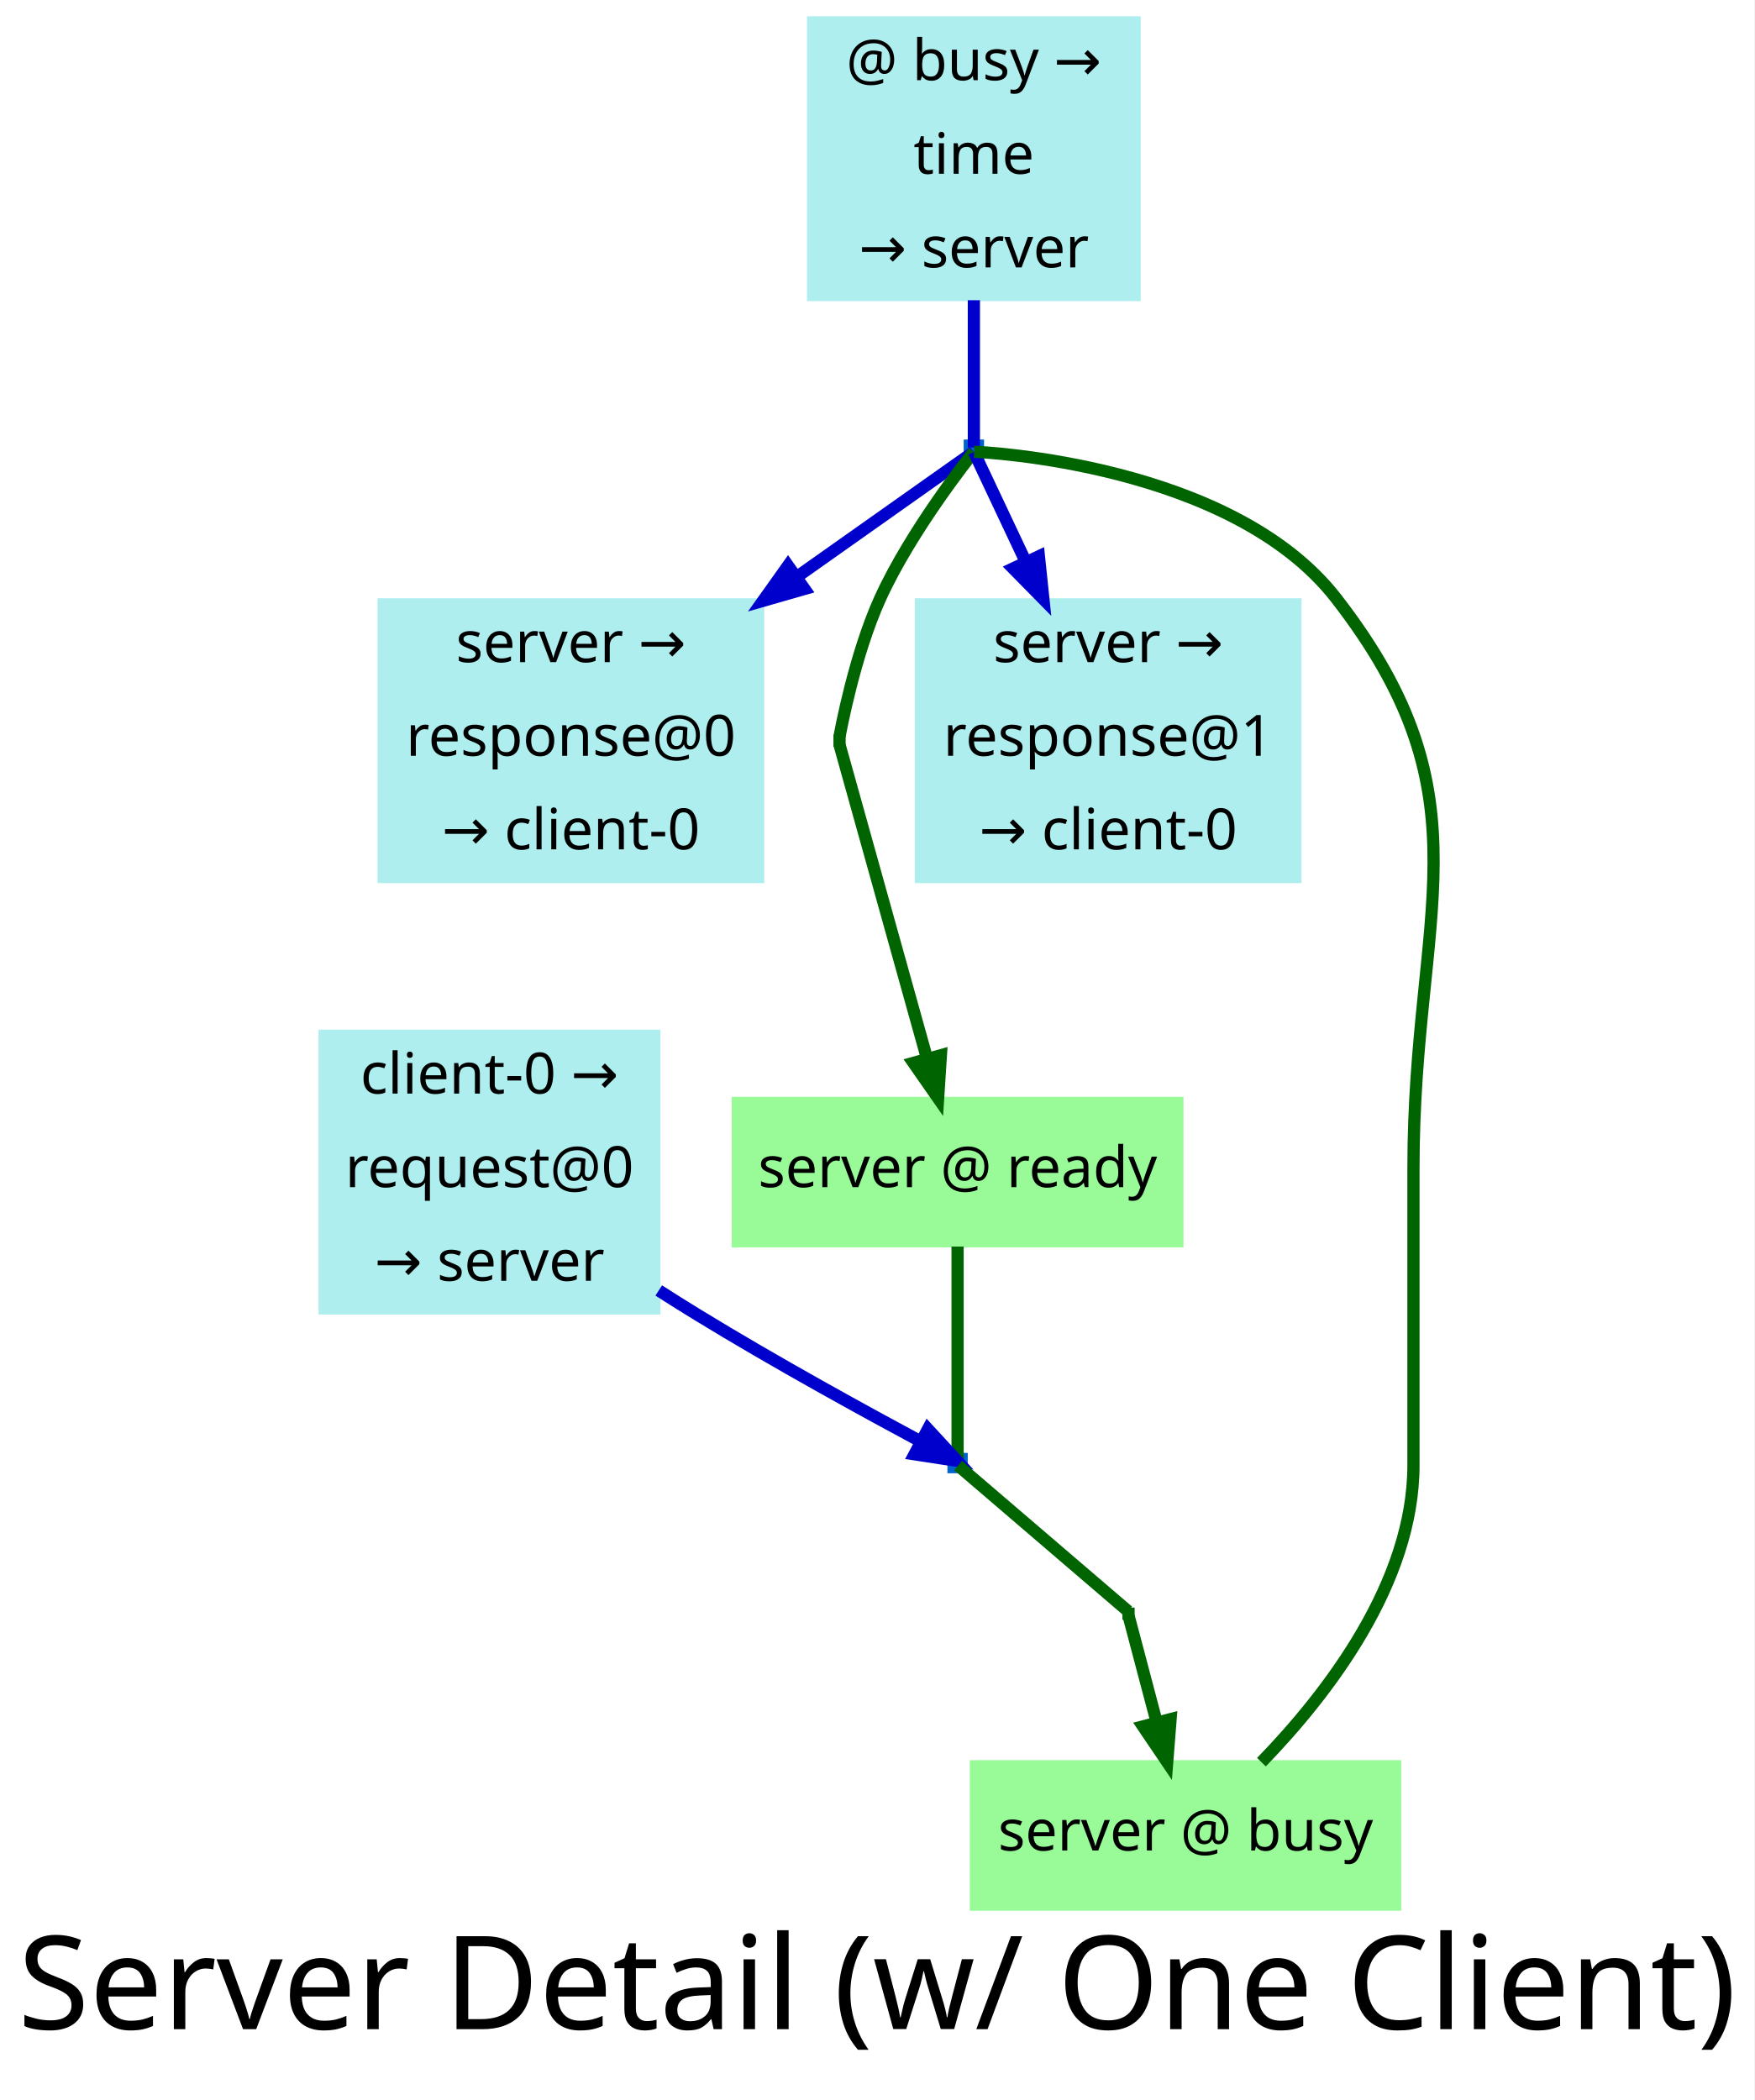
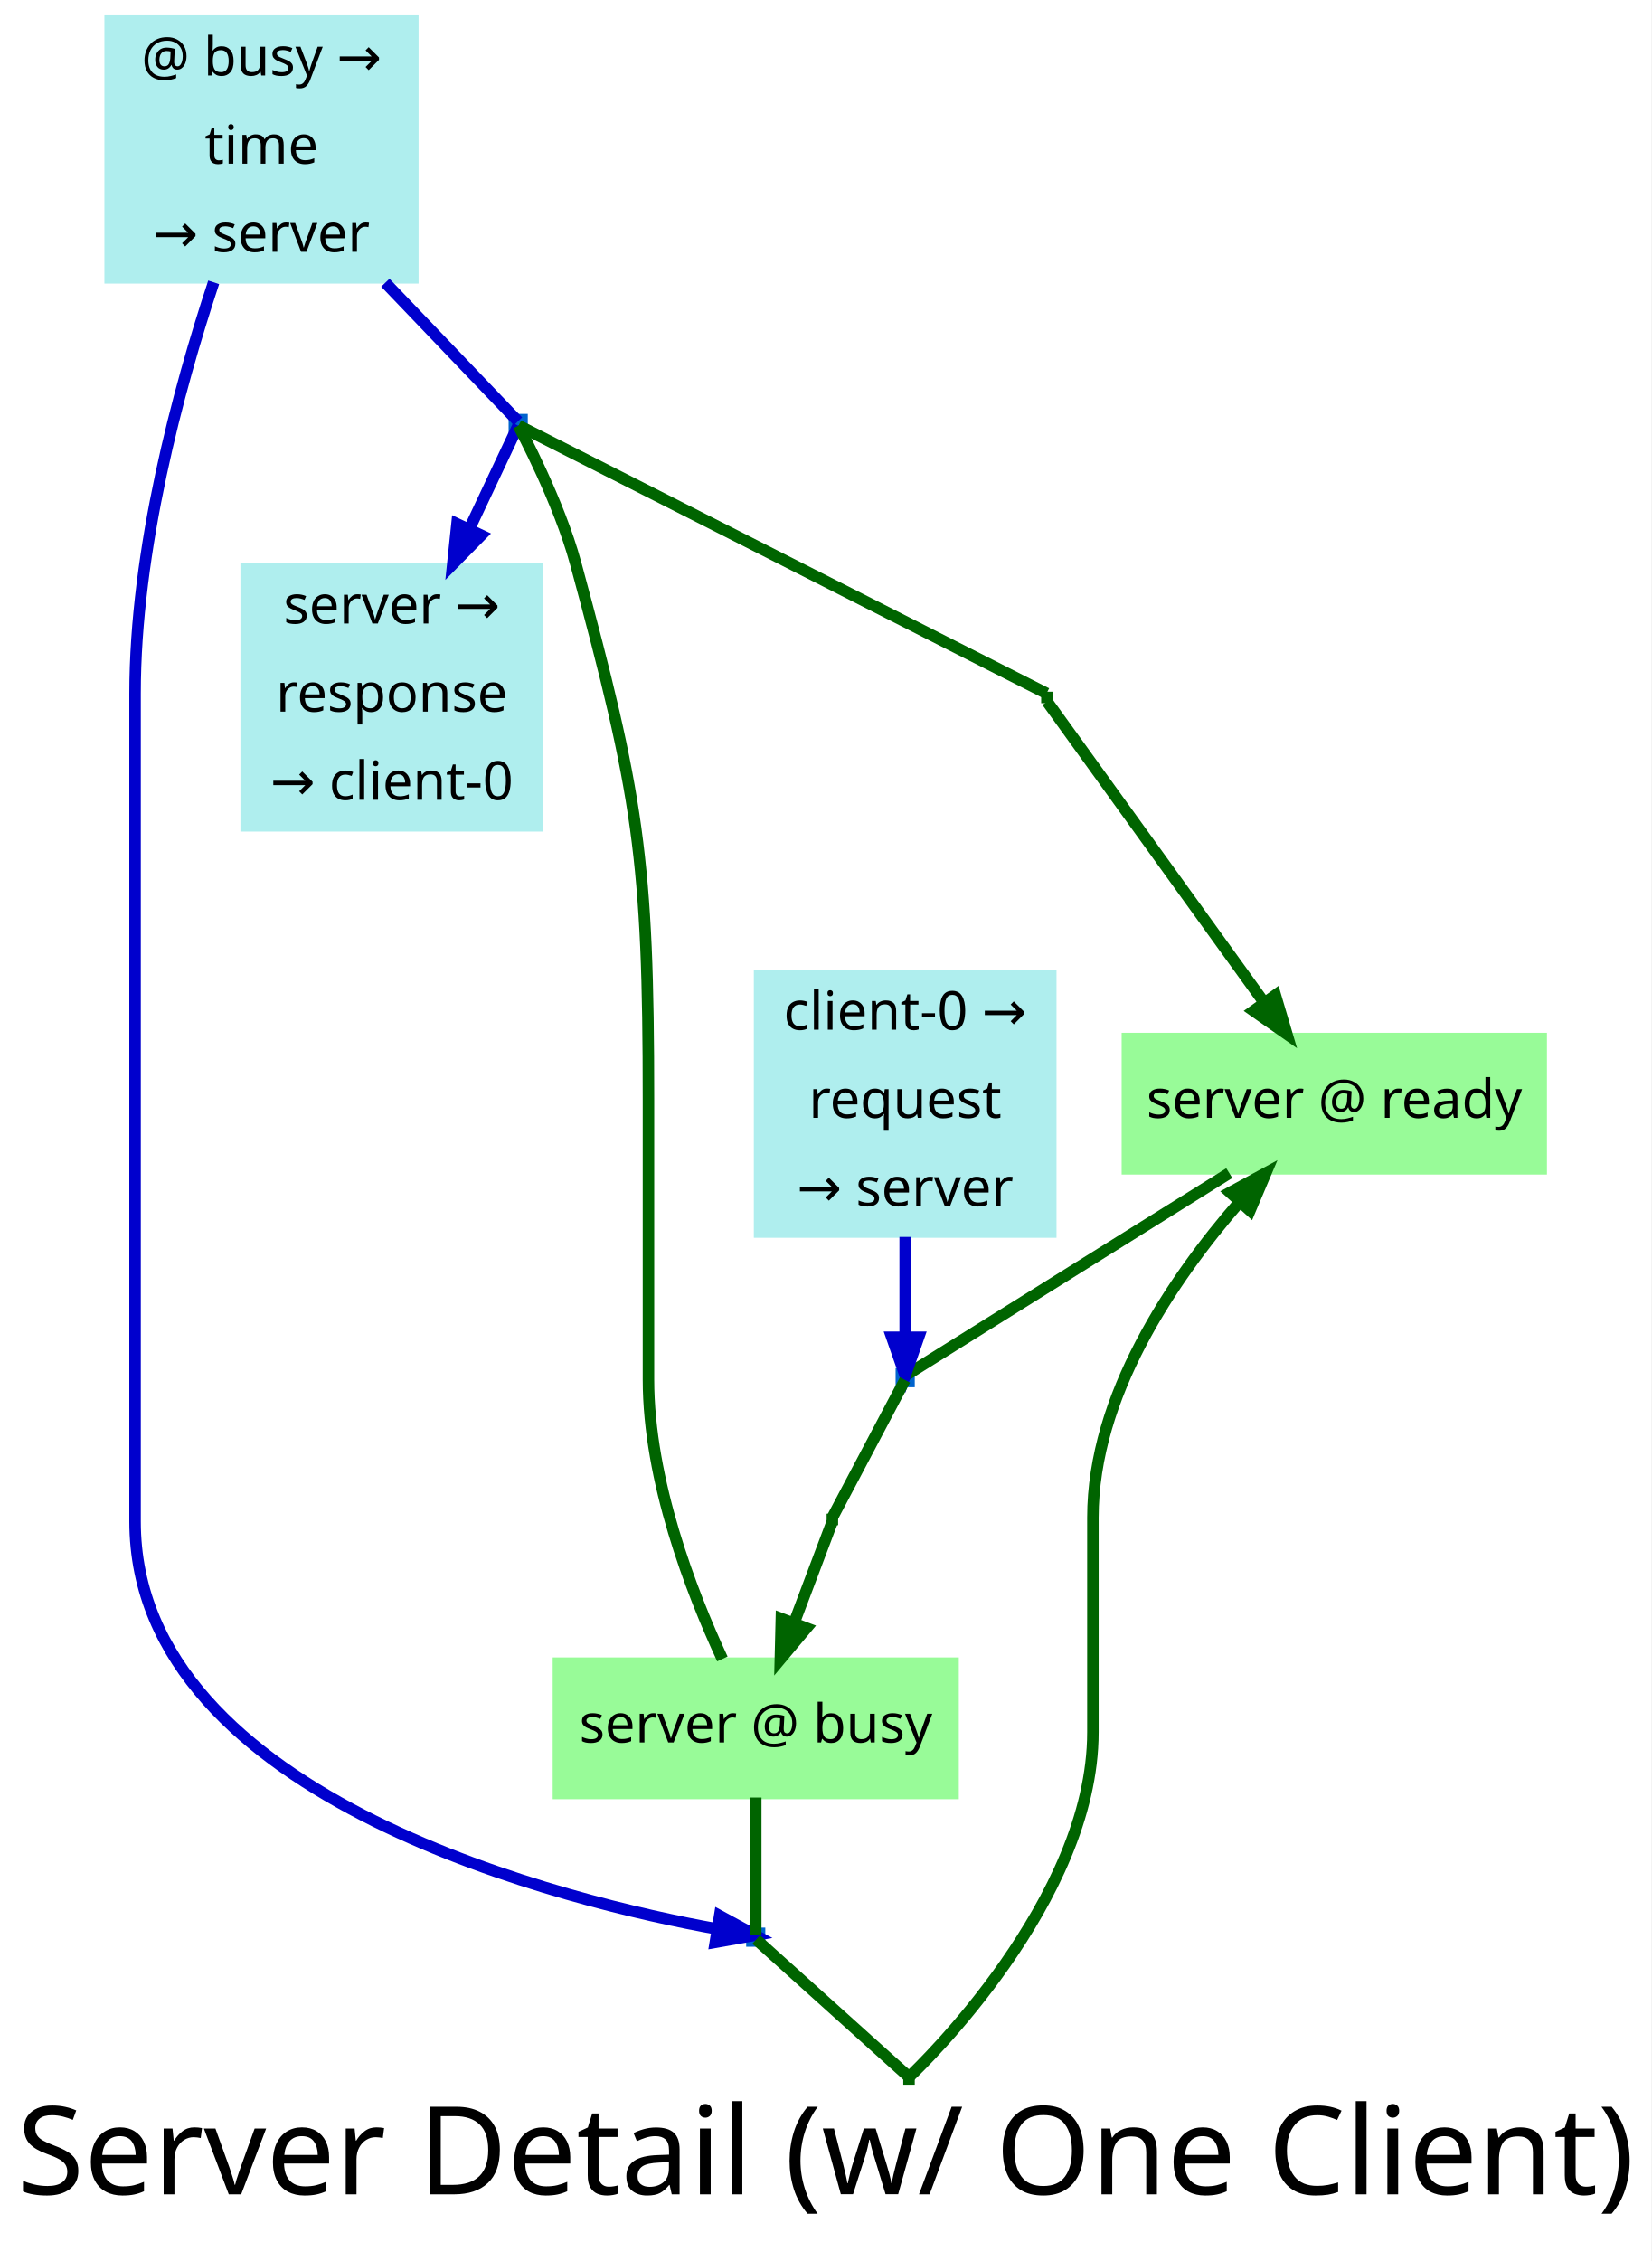
- <svg xmlns="http://www.w3.org/2000/svg" width="431pt" height="516pt" viewBox="0.00 0.00 431.00 516.00">
-   <g id="graph0" class="graph" transform="scale(1 1) rotate(0) translate(4 512)">
-     <polygon fill="white" stroke="transparent" points="-4,4 -4,-512 427,-512 427,4 -4,4" />
+ <svg xmlns="http://www.w3.org/2000/svg" width="431pt" height="590pt" viewBox="0.00 0.00 431.00 590.00">
+   <g id="graph0" class="graph" transform="scale(1 1) rotate(0) translate(4 586)">
+     <polygon fill="white" stroke="transparent" points="-4,4 -4,-586 427,-586 427,4 -4,4" />
    <text text-anchor="middle" x="211.5" y="-13.4" font-family="Sans-Serif" font-size="32.00">Server Detail (w/ One Client)</text>
    <g id="node1" class="node">
-       <polygon fill="paleturquoise" stroke="paleturquoise" points="89.26,-295.5 89.26,-364.5 183.26,-364.5 183.26,-295.5 89.26,-295.5" />
-       <text text-anchor="middle" x="136.26" y="-349.3" font-family="Sans-Serif" font-size="14.00">server →</text>
-       <polyline fill="none" stroke="paleturquoise" points="89.26,-341.5 183.26,-341.5 " />
-       <text text-anchor="middle" x="136.26" y="-326.3" font-family="Sans-Serif" font-size="14.00">response@0</text>
-       <polyline fill="none" stroke="paleturquoise" points="89.26,-318.5 183.26,-318.5 " />
-       <text text-anchor="middle" x="136.26" y="-303.3" font-family="Sans-Serif" font-size="14.00">→ client-0</text>
+       <polygon fill="paleturquoise" stroke="paleturquoise" points="59.25,-369.5 59.25,-438.5 137.25,-438.5 137.25,-369.5 59.25,-369.5" />
+       <text text-anchor="middle" x="98.25" y="-423.3" font-family="Sans-Serif" font-size="14.00">server →</text>
+       <polyline fill="none" stroke="paleturquoise" points="59.25,-415.5 137.25,-415.5 " />
+       <text text-anchor="middle" x="98.25" y="-400.3" font-family="Sans-Serif" font-size="14.00">response</text>
+       <polyline fill="none" stroke="paleturquoise" points="59.25,-392.5 137.25,-392.5 " />
+       <text text-anchor="middle" x="98.25" y="-377.3" font-family="Sans-Serif" font-size="14.00">→ client-0</text>
    </g>
    <g id="node2" class="node">
-       <polygon fill="paleturquoise" stroke="paleturquoise" points="194.76,-438.5 194.76,-507.5 275.76,-507.5 275.76,-438.5 194.76,-438.5" />
-       <text text-anchor="middle" x="235.26" y="-492.3" font-family="Sans-Serif" font-size="14.00">@ busy →</text>
-       <polyline fill="none" stroke="paleturquoise" points="194.76,-484.5 275.76,-484.5 " />
-       <text text-anchor="middle" x="235.26" y="-469.3" font-family="Sans-Serif" font-size="14.00">time</text>
-       <polyline fill="none" stroke="paleturquoise" points="194.76,-461.5 275.76,-461.5 " />
-       <text text-anchor="middle" x="235.26" y="-446.3" font-family="Sans-Serif" font-size="14.00">→ server</text>
+       <polygon fill="paleturquoise" stroke="paleturquoise" points="23.75,-512.5 23.75,-581.5 104.75,-581.5 104.75,-512.5 23.75,-512.5" />
+       <text text-anchor="middle" x="64.25" y="-566.3" font-family="Sans-Serif" font-size="14.00">@ busy →</text>
+       <polyline fill="none" stroke="paleturquoise" points="23.75,-558.5 104.75,-558.5 " />
+       <text text-anchor="middle" x="64.25" y="-543.3" font-family="Sans-Serif" font-size="14.00">time</text>
+       <polyline fill="none" stroke="paleturquoise" points="23.75,-535.5 104.75,-535.5 " />
+       <text text-anchor="middle" x="64.25" y="-520.3" font-family="Sans-Serif" font-size="14.00">→ server</text>
    </g>
    <g id="node3" class="node">
-       <polygon fill="none" stroke="#0063cd" stroke-width="4" points="235.76,-402 234.76,-402 234.76,-401 235.76,-401 235.76,-402" />
+       <polygon fill="none" stroke="#0063cd" stroke-width="4" points="131.75,-476 130.75,-476 130.75,-475 131.75,-475 131.75,-476" />
    </g>
    <g id="edge2" class="edge">
-       <path fill="none" stroke="mediumblue" stroke-width="3" d="M235.26,-438.23C235.26,-420.89 235.26,-403.15 235.26,-402.05" />
+       <path fill="none" stroke="mediumblue" stroke-width="3" d="M96.57,-512.23C113.17,-494.89 130.15,-477.15 131.2,-476.05" />
+     </g>
+     <g id="node7" class="node">
+       <polygon fill="none" stroke="#0063cd" stroke-width="4" points="193.75,-81 192.75,-81 192.75,-80 193.75,-80 193.75,-81" />
+     </g>
+     <g id="edge6" class="edge">
+       <path fill="none" stroke="mediumblue" stroke-width="3" d="M51.77,-512.33C42.43,-484.08 31.25,-442.46 31.25,-405 31.25,-405 31.25,-405 31.25,-189 31.25,-115.8 147.18,-89.16 182.9,-82.69" />
+       <polygon fill="mediumblue" stroke="mediumblue" stroke-width="3" points="183.83,-86.08 193.13,-81.02 182.7,-79.17 183.83,-86.08" />
    </g>
    <g id="edge1" class="edge">
-       <path fill="none" stroke="mediumblue" stroke-width="3" d="M235.19,-400.95C233.84,-399.99 213.64,-385.72 191.85,-370.31" />
-       <polygon fill="mediumblue" stroke="mediumblue" stroke-width="3" points="193.64,-367.29 183.46,-364.37 189.6,-373 193.64,-367.29" />
+       <path fill="none" stroke="mediumblue" stroke-width="3" d="M131.23,-474.95C130.81,-474.07 125.11,-461.97 118.55,-448.07" />
+       <polygon fill="mediumblue" stroke="mediumblue" stroke-width="3" points="121.6,-446.33 114.17,-438.78 115.27,-449.31 121.6,-446.33" />
    </g>
    <g id="node4" class="node">
-       <polygon fill="none" stroke="darkgreen" stroke-width="2" points="202.76,-330.5 201.76,-330.5 201.76,-329.5 202.76,-329.5 202.76,-330.5" />
+       <polygon fill="none" stroke="darkgreen" stroke-width="2" points="269.75,-404.5 268.75,-404.5 268.75,-403.5 269.75,-403.5 269.75,-404.5" />
    </g>
    <g id="edge4" class="edge">
-       <path fill="none" stroke="darkgreen" stroke-width="3" d="M235.22,-400.95C234.32,-399.83 219.88,-381.74 212.26,-365 205.94,-351.11 202.48,-332.22 202.27,-331.06" />
-     </g>
-     <g id="node7" class="node">
-       <polygon fill="paleturquoise" stroke="paleturquoise" points="221.26,-295.5 221.26,-364.5 315.26,-364.5 315.26,-295.5 221.26,-295.5" />
-       <text text-anchor="middle" x="268.26" y="-349.3" font-family="Sans-Serif" font-size="14.00">server →</text>
-       <polyline fill="none" stroke="paleturquoise" points="221.26,-341.5 315.26,-341.5 " />
-       <text text-anchor="middle" x="268.26" y="-326.3" font-family="Sans-Serif" font-size="14.00">response@1</text>
-       <polyline fill="none" stroke="paleturquoise" points="221.26,-318.5 315.26,-318.5 " />
-       <text text-anchor="middle" x="268.26" y="-303.3" font-family="Sans-Serif" font-size="14.00">→ client-0</text>
-     </g>
-     <g id="edge6" class="edge">
-       <path fill="none" stroke="mediumblue" stroke-width="3" d="M235.28,-400.95C235.7,-400.07 241.4,-387.97 247.95,-374.07" />
-       <polygon fill="mediumblue" stroke="mediumblue" stroke-width="3" points="251.24,-375.31 252.34,-364.78 244.91,-372.33 251.24,-375.31" />
+       <path fill="none" stroke="darkgreen" stroke-width="3" d="M131.35,-474.95C135.46,-472.86 265.1,-407.1 269.15,-405.05" />
    </g>
    <g id="node6" class="node">
-       <polygon fill="palegreen" stroke="palegreen" points="286.26,-242 176.26,-242 176.26,-206 286.26,-206 286.26,-242" />
-       <text text-anchor="middle" x="231.26" y="-220.3" font-family="Sans-Serif" font-size="14.00">server @ ready</text>
+       <polygon fill="palegreen" stroke="palegreen" points="399.25,-316 289.25,-316 289.25,-280 399.25,-280 399.25,-316" />
+       <text text-anchor="middle" x="344.25" y="-294.3" font-family="Sans-Serif" font-size="14.00">server @ ready</text>
    </g>
    <g id="edge5" class="edge">
-       <path fill="none" stroke="darkgreen" stroke-width="3" d="M202.28,-328.92C202.86,-326.84 215.31,-282.19 223.7,-252.09" />
-       <polygon fill="darkgreen" stroke="darkgreen" stroke-width="3" points="227.16,-252.72 226.48,-242.15 220.42,-250.84 227.16,-252.72" />
+       <path fill="none" stroke="darkgreen" stroke-width="3" d="M269.3,-402.92C270.83,-400.81 304.14,-354.61 325.84,-324.53" />
+       <polygon fill="darkgreen" stroke="darkgreen" stroke-width="3" points="328.87,-326.31 331.88,-316.15 323.19,-322.22 328.87,-326.31" />
    </g>
    <g id="node5" class="node">
-       <polygon fill="palegreen" stroke="palegreen" points="339.76,-79 234.76,-79 234.76,-43 339.76,-43 339.76,-79" />
-       <text text-anchor="middle" x="287.26" y="-57.3" font-family="Sans-Serif" font-size="14.00">server @ busy</text>
+       <polygon fill="palegreen" stroke="palegreen" points="245.75,-153 140.75,-153 140.75,-117 245.75,-117 245.75,-153" />
+       <text text-anchor="middle" x="193.25" y="-131.3" font-family="Sans-Serif" font-size="14.00">server @ busy</text>
    </g>
    <g id="edge3" class="edge">
-       <path fill="none" stroke="darkgreen" stroke-width="3" d="M305.91,-79.01C322.2,-95.8 343.26,-123.11 343.26,-152 343.26,-225 343.26,-225 343.26,-225 343.26,-287.79 362.79,-315.42 324.26,-365 298.48,-398.16 237.21,-400.92 235.3,-401" />
+       <path fill="none" stroke="darkgreen" stroke-width="3" d="M184.54,-153.1C176.32,-170.85 165.25,-199.65 165.25,-226 165.25,-299 165.25,-299 165.25,-299 165.25,-361.79 162.69,-378.4 146.25,-439 141.85,-455.21 131.9,-473.8 131.28,-474.94" />
+     </g>
+     <g id="edge7" class="edge">
+       <path fill="none" stroke="darkgreen" stroke-width="3" d="M193.25,-116.94C193.25,-101.93 193.25,-82.27 193.25,-81.06" />
+     </g>
+     <g id="node10" class="node">
+       <polygon fill="none" stroke="#0063cd" stroke-width="4" points="232.75,-227 231.75,-227 231.75,-226 232.75,-226 232.75,-227" />
+     </g>
+     <g id="edge11" class="edge">
+       <path fill="none" stroke="darkgreen" stroke-width="3" d="M316.85,-279.88C284.73,-259.8 235.45,-229 232.4,-227.09" />
+     </g>
+     <g id="node8" class="node">
+       <polygon fill="none" stroke="darkgreen" stroke-width="2" points="233.75,-44 232.75,-44 232.75,-43 233.75,-43 233.75,-44" />
+     </g>
+     <g id="edge8" class="edge">
+       <path fill="none" stroke="darkgreen" stroke-width="3" d="M193.36,-79.9C195.64,-77.85 230.94,-46.08 233.14,-44.1" />
+     </g>
+     <g id="edge9" class="edge">
+       <path fill="none" stroke="darkgreen" stroke-width="3" d="M233.39,-44.13C236.2,-46.79 281.25,-90.08 281.25,-134 281.25,-190 281.25,-190 281.25,-190 281.25,-221.59 301.89,-252.08 319.55,-272.37" />
+       <polygon fill="darkgreen" stroke="darkgreen" stroke-width="3" points="317.06,-274.83 326.37,-279.89 322.24,-270.13 317.06,-274.83" />
    </g>
    <g id="node9" class="node">
-       <polygon fill="none" stroke="#0063cd" stroke-width="4" points="231.76,-153 230.76,-153 230.76,-152 231.76,-152 231.76,-153" />
-     </g>
-     <g id="edge8" class="edge">
-       <path fill="none" stroke="darkgreen" stroke-width="3" d="M231.26,-205.7C231.26,-185.62 231.26,-154.99 231.26,-153.09" />
-     </g>
-     <g id="node8" class="node">
-       <polygon fill="paleturquoise" stroke="paleturquoise" points="74.76,-189.5 74.76,-258.5 157.76,-258.5 157.76,-189.5 74.76,-189.5" />
-       <text text-anchor="middle" x="116.26" y="-243.3" font-family="Sans-Serif" font-size="14.00">client-0 →</text>
-       <polyline fill="none" stroke="paleturquoise" points="74.76,-235.5 157.76,-235.5 " />
-       <text text-anchor="middle" x="116.26" y="-220.3" font-family="Sans-Serif" font-size="14.00">request@0</text>
-       <polyline fill="none" stroke="paleturquoise" points="74.76,-212.5 157.76,-212.5 " />
-       <text text-anchor="middle" x="116.26" y="-197.3" font-family="Sans-Serif" font-size="14.00">→ server</text>
-     </g>
-     <g id="edge7" class="edge">
-       <path fill="none" stroke="mediumblue" stroke-width="3" d="M157.84,-194.91C161.01,-192.88 164.17,-190.89 167.26,-189 186.42,-177.25 209.54,-164.61 222.08,-157.88" />
-       <polygon fill="mediumblue" stroke="mediumblue" stroke-width="3" points="223.97,-160.84 231.15,-153.05 220.68,-154.66 223.97,-160.84" />
-     </g>
-     <g id="node10" class="node">
-       <polygon fill="none" stroke="darkgreen" stroke-width="2" points="273.76,-116 272.76,-116 272.76,-115 273.76,-115 273.76,-116" />
-     </g>
-     <g id="edge9" class="edge">
-       <path fill="none" stroke="darkgreen" stroke-width="3" d="M231.38,-151.9C233.77,-149.85 270.83,-118.08 273.15,-116.1" />
+       <polygon fill="paleturquoise" stroke="paleturquoise" points="193.25,-263.5 193.25,-332.5 271.25,-332.5 271.25,-263.5 193.25,-263.5" />
+       <text text-anchor="middle" x="232.25" y="-317.3" font-family="Sans-Serif" font-size="14.00">client-0 →</text>
+       <polyline fill="none" stroke="paleturquoise" points="193.25,-309.5 271.25,-309.5 " />
+       <text text-anchor="middle" x="232.25" y="-294.3" font-family="Sans-Serif" font-size="14.00">request</text>
+       <polyline fill="none" stroke="paleturquoise" points="193.25,-286.5 271.25,-286.5 " />
+       <text text-anchor="middle" x="232.25" y="-271.3" font-family="Sans-Serif" font-size="14.00">→ server</text>
    </g>
    <g id="edge10" class="edge">
-       <path fill="none" stroke="darkgreen" stroke-width="3" d="M273.3,-114.85C273.69,-113.35 276.94,-101.08 280.2,-88.73" />
-       <polygon fill="darkgreen" stroke="darkgreen" stroke-width="3" points="283.59,-89.59 282.76,-79.02 276.82,-87.8 283.59,-89.59" />
+       <path fill="none" stroke="mediumblue" stroke-width="3" d="M232.25,-263.23C232.25,-253.75 232.25,-244.14 232.25,-237.21" />
+       <polygon fill="mediumblue" stroke="mediumblue" stroke-width="3" points="235.75,-237.05 232.25,-227.05 228.75,-237.05 235.75,-237.05" />
+     </g>
+     <g id="node11" class="node">
+       <polygon fill="none" stroke="darkgreen" stroke-width="2" points="213.75,-190 212.75,-190 212.75,-189 213.75,-189 213.75,-190" />
+     </g>
+     <g id="edge12" class="edge">
+       <path fill="none" stroke="darkgreen" stroke-width="3" d="M232.2,-225.9C231.12,-223.85 214.35,-192.08 213.3,-190.1" />
+     </g>
+     <g id="edge13" class="edge">
+       <path fill="none" stroke="darkgreen" stroke-width="3" d="M213.19,-188.85C212.63,-187.35 208,-175.08 203.34,-162.73" />
+       <polygon fill="darkgreen" stroke="darkgreen" stroke-width="3" points="206.48,-161.15 199.67,-153.02 199.93,-163.62 206.48,-161.15" />
    </g>
  </g>
</svg>
